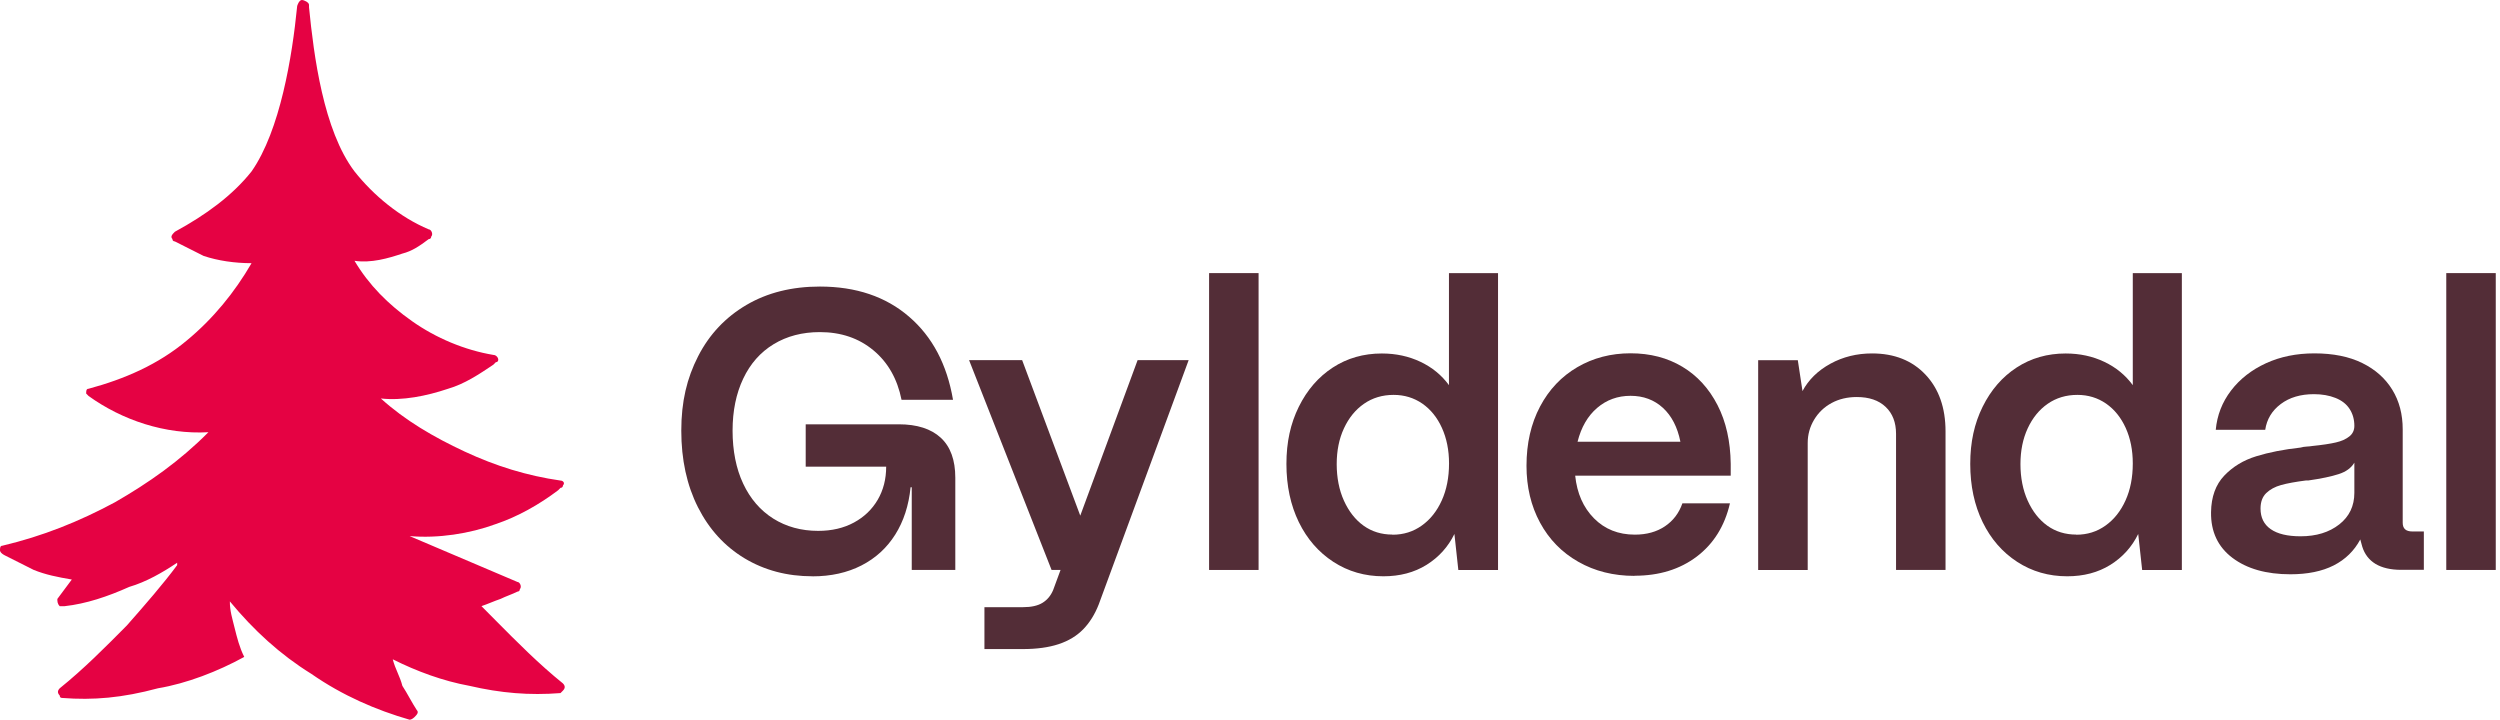
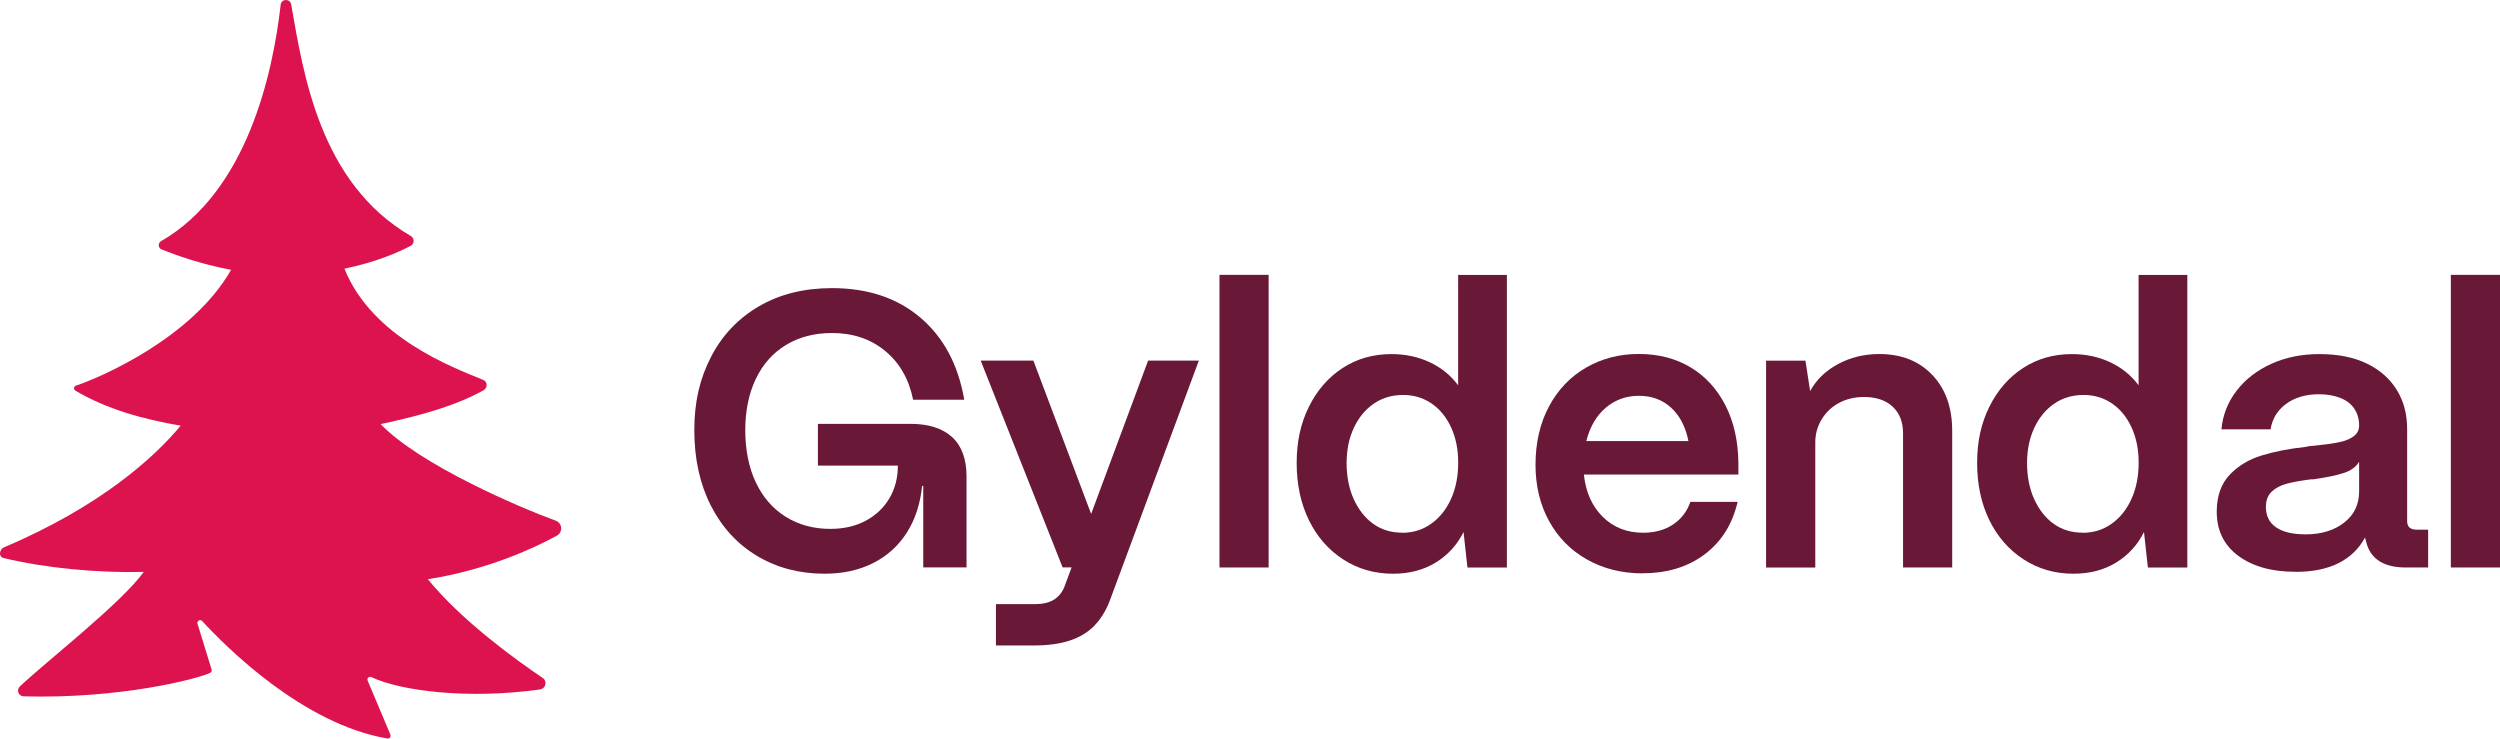
- <svg xmlns="http://www.w3.org/2000/svg" width="132" height="38" viewBox="0 0 132 38" fill="none">
-   <path d="M42.898 30.428C41.558 30.428 40.362 30.11 39.309 29.477C38.259 28.843 37.439 27.943 36.852 26.782C36.265 25.618 35.972 24.271 35.972 22.738C35.972 21.204 36.268 19.966 36.862 18.809C37.455 17.651 38.307 16.751 39.411 16.102C40.518 15.452 41.81 15.13 43.29 15.13C45.198 15.13 46.768 15.661 47.996 16.719C49.228 17.777 50 19.239 50.319 21.108H47.601C47.38 20.008 46.886 19.137 46.117 18.497C45.348 17.857 44.407 17.535 43.287 17.535C42.362 17.535 41.548 17.748 40.85 18.172C40.151 18.596 39.615 19.204 39.242 19.992C38.868 20.779 38.68 21.696 38.68 22.741C38.68 23.786 38.865 24.747 39.242 25.541C39.615 26.335 40.145 26.949 40.827 27.38C41.513 27.811 42.304 28.03 43.201 28.03C43.919 28.03 44.551 27.882 45.09 27.589C45.629 27.297 46.047 26.895 46.344 26.387C46.64 25.879 46.79 25.297 46.79 24.641H42.541V22.403H47.454C48.42 22.403 49.161 22.641 49.674 23.114C50.185 23.586 50.44 24.291 50.44 25.226V30.094H48.14V25.728H48.079C47.983 26.689 47.712 27.522 47.269 28.226C46.825 28.93 46.232 29.473 45.485 29.856C44.739 30.238 43.874 30.431 42.895 30.431L42.898 30.428Z" fill="#532D37" />
-   <path d="M51.978 34.274V32.059H54.01C54.454 32.059 54.798 31.982 55.047 31.827C55.296 31.673 55.481 31.451 55.605 31.158L55.998 30.091H55.522L51.167 19.015H53.969L57.038 27.226L60.066 19.015H62.761L58.014 31.911C57.807 32.441 57.532 32.879 57.194 33.226C56.856 33.573 56.422 33.837 55.899 34.01C55.372 34.184 54.744 34.271 54.01 34.271H51.978V34.274Z" fill="#532D37" />
-   <path d="M63.84 30.094V14.42H66.453V30.094H63.84Z" fill="#532D37" />
-   <path d="M73.047 30.428C72.064 30.428 71.184 30.174 70.402 29.666C69.621 29.158 69.011 28.457 68.577 27.567C68.144 26.676 67.923 25.651 67.923 24.496C67.923 23.342 68.14 22.362 68.577 21.477C69.014 20.593 69.611 19.902 70.37 19.407C71.13 18.912 71.994 18.664 72.961 18.664C73.708 18.664 74.387 18.812 75.003 19.105C75.619 19.397 76.12 19.809 76.505 20.336V14.423H79.096V30.097H77L76.793 28.194C76.461 28.875 75.97 29.419 75.322 29.824C74.671 30.229 73.912 30.428 73.041 30.428H73.047ZM73.526 28.233C74.106 28.233 74.62 28.072 75.07 27.75C75.52 27.429 75.871 26.988 76.126 26.422C76.381 25.857 76.509 25.207 76.509 24.468C76.509 23.77 76.384 23.149 76.135 22.596C75.887 22.047 75.542 21.619 75.099 21.31C74.655 21.005 74.151 20.85 73.583 20.85C72.99 20.85 72.466 21.008 72.017 21.32C71.567 21.632 71.216 22.066 70.961 22.616C70.705 23.165 70.578 23.796 70.578 24.506C70.578 25.217 70.705 25.876 70.961 26.438C71.216 27.001 71.56 27.442 71.998 27.757C72.435 28.069 72.942 28.226 73.522 28.226L73.526 28.233Z" fill="#532D37" />
-   <path d="M86.3 30.406C85.193 30.406 84.204 30.158 83.336 29.663C82.465 29.168 81.792 28.48 81.313 27.593C80.835 26.708 80.599 25.709 80.599 24.593C80.599 23.41 80.838 22.368 81.313 21.468C81.789 20.567 82.446 19.876 83.282 19.387C84.118 18.899 85.056 18.654 86.093 18.654C87.129 18.654 88.042 18.892 88.83 19.365C89.618 19.838 90.237 20.516 90.687 21.394C91.137 22.271 91.366 23.303 91.382 24.487V25.114H83.17C83.266 26.046 83.598 26.798 84.166 27.371C84.734 27.943 85.451 28.229 86.322 28.229C86.945 28.229 87.474 28.081 87.908 27.789C88.345 27.496 88.651 27.091 88.83 26.577H91.341C91.063 27.776 90.479 28.711 89.589 29.387C88.696 30.062 87.602 30.399 86.303 30.399L86.3 30.406ZM88.725 23.323C88.572 22.558 88.265 21.96 87.803 21.535C87.34 21.111 86.769 20.899 86.093 20.899C85.416 20.899 84.829 21.111 84.332 21.535C83.834 21.96 83.489 22.554 83.295 23.323H88.728H88.725Z" fill="#532D37" />
-   <path d="M92.831 30.094V19.018H94.924L95.172 20.648C95.492 20.05 95.983 19.567 96.647 19.204C97.31 18.841 98.044 18.661 98.845 18.661C100.019 18.661 100.96 19.034 101.665 19.78C102.37 20.526 102.724 21.526 102.724 22.779V30.094H100.111V22.905C100.111 22.307 99.929 21.831 99.562 21.484C99.196 21.136 98.688 20.963 98.037 20.963C97.54 20.963 97.096 21.069 96.71 21.278C96.324 21.487 96.015 21.779 95.788 22.156C95.562 22.532 95.447 22.943 95.447 23.387V30.097H92.834L92.831 30.094Z" fill="#532D37" />
-   <path d="M109.153 30.428C108.17 30.428 107.29 30.174 106.508 29.666C105.726 29.158 105.117 28.457 104.683 27.567C104.249 26.676 104.029 25.651 104.029 24.496C104.029 23.342 104.246 22.362 104.683 21.477C105.12 20.593 105.717 19.902 106.476 19.407C107.235 18.912 108.1 18.664 109.067 18.664C109.813 18.664 110.493 18.812 111.108 19.105C111.724 19.397 112.225 19.809 112.611 20.336V14.423H115.202V30.097H113.106L112.898 28.194C112.566 28.875 112.075 29.419 111.428 29.824C110.777 30.229 110.017 30.428 109.146 30.428H109.153ZM109.628 28.233C110.209 28.233 110.722 28.072 111.172 27.75C111.622 27.429 111.973 26.988 112.228 26.422C112.484 25.857 112.611 25.207 112.611 24.468C112.611 23.77 112.487 23.149 112.238 22.596C111.989 22.047 111.644 21.619 111.201 21.31C110.758 21.005 110.253 20.85 109.686 20.85C109.092 20.85 108.569 21.008 108.119 21.32C107.669 21.632 107.318 22.066 107.063 22.616C106.808 23.165 106.68 23.796 106.68 24.506C106.68 25.217 106.808 25.876 107.063 26.438C107.318 27.001 107.663 27.442 108.1 27.757C108.537 28.069 109.044 28.226 109.625 28.226L109.628 28.233Z" fill="#532D37" />
-   <path d="M120.932 30.322C119.659 30.322 118.641 30.033 117.872 29.454C117.106 28.875 116.727 28.072 116.743 27.04C116.755 26.233 116.988 25.59 117.438 25.117C117.888 24.644 118.45 24.3 119.129 24.091C119.805 23.882 120.587 23.728 121.474 23.631C121.57 23.602 121.675 23.586 121.784 23.58C121.895 23.574 121.997 23.564 122.093 23.548C122.632 23.493 123.047 23.429 123.337 23.361C123.628 23.294 123.864 23.188 124.042 23.046C124.221 22.908 124.31 22.718 124.31 22.484C124.31 22.149 124.227 21.854 124.061 21.596C123.896 21.339 123.647 21.143 123.315 21.011C122.983 20.879 122.603 20.812 122.176 20.812C121.471 20.812 120.887 20.985 120.424 21.333C119.962 21.68 119.687 22.133 119.604 22.693H116.992C117.062 21.927 117.33 21.236 117.799 20.622C118.268 20.008 118.883 19.529 119.646 19.178C120.405 18.831 121.257 18.658 122.198 18.658C123.194 18.658 124.036 18.828 124.728 19.169C125.421 19.51 125.947 19.982 126.314 20.58C126.681 21.178 126.863 21.876 126.863 22.67V27.602C126.863 27.756 126.904 27.869 126.987 27.946C127.07 28.023 127.201 28.062 127.379 28.062H127.979V30.087H126.776C126.225 30.087 125.775 29.981 125.43 29.776C125.086 29.567 124.849 29.261 124.725 28.856C124.712 28.801 124.693 28.737 124.674 28.67C124.655 28.599 124.636 28.538 124.623 28.483C124.304 29.081 123.838 29.538 123.222 29.853C122.607 30.165 121.844 30.322 120.932 30.322ZM121.471 28.316C122.3 28.316 122.98 28.107 123.513 27.689C124.046 27.271 124.31 26.715 124.31 26.017V24.429C124.144 24.709 123.867 24.911 123.481 25.033C123.095 25.159 122.562 25.271 121.886 25.368H121.761C121.209 25.438 120.769 25.519 120.444 25.609C120.118 25.699 119.857 25.843 119.656 26.036C119.455 26.233 119.356 26.503 119.356 26.853C119.356 27.326 119.534 27.689 119.895 27.94C120.255 28.191 120.779 28.316 121.471 28.316Z" fill="#532D37" />
-   <path d="M129.163 30.094V14.42H131.776V30.094H129.163Z" fill="#532D37" />
-   <path d="M3.793 30.599C3.034 30.47 2.402 30.345 1.771 30.087C1.263 29.834 0.759 29.576 0.252 29.322C0 29.194 0 29.068 0 29.068C0 28.94 0 28.814 0.128 28.814H0.124C2.275 28.303 4.173 27.538 6.071 26.519C7.842 25.499 9.488 24.352 11.004 22.821C8.726 22.95 6.451 22.185 4.677 20.908L4.55 20.78C4.55 20.651 4.55 20.526 4.677 20.526C6.575 20.014 8.346 19.249 9.865 17.976C11.256 16.828 12.395 15.426 13.282 13.896C12.395 13.896 11.511 13.767 10.752 13.513C10.244 13.259 9.74 13.002 9.233 12.748C9.233 12.748 9.105 12.748 9.105 12.62C8.978 12.491 9.105 12.366 9.233 12.237C10.876 11.343 12.27 10.324 13.282 9.051C14.8 6.884 15.432 2.932 15.684 0.383C15.684 0.254 15.812 0 15.936 0C16.06 0 16.316 0.129 16.316 0.254V0.383C16.568 2.932 17.075 6.884 18.718 9.051C19.729 10.327 21.12 11.472 22.639 12.111C22.767 12.111 22.891 12.366 22.767 12.494C22.767 12.494 22.767 12.623 22.639 12.623C22.132 13.005 21.752 13.259 21.248 13.388C20.489 13.642 19.605 13.899 18.718 13.771C19.477 15.047 20.489 16.066 21.755 16.957C23.022 17.851 24.537 18.487 26.056 18.741C26.183 18.741 26.308 18.87 26.308 18.995C26.308 18.995 26.308 19.124 26.18 19.124L26.053 19.252C25.293 19.764 24.534 20.272 23.65 20.529C22.511 20.911 21.248 21.165 20.109 21.04C21.376 22.188 22.891 23.078 24.537 23.844C26.18 24.609 27.827 25.12 29.597 25.374C29.725 25.374 29.849 25.503 29.725 25.628C29.725 25.628 29.725 25.757 29.597 25.757L29.47 25.885C28.458 26.651 27.319 27.287 26.18 27.67C24.789 28.181 23.143 28.435 21.628 28.306L27.319 30.727C27.447 30.727 27.571 30.981 27.447 31.11C27.447 31.238 27.319 31.238 27.319 31.238C27.067 31.367 26.688 31.492 26.432 31.621C26.053 31.75 25.801 31.875 25.421 32.004L26.18 32.769C27.319 33.917 28.458 35.065 29.722 36.084C29.849 36.212 29.849 36.338 29.722 36.466L29.594 36.595C27.951 36.724 26.432 36.595 24.786 36.212C23.395 35.958 22.004 35.447 20.738 34.811C20.865 35.322 21.117 35.704 21.245 36.212C21.497 36.595 21.752 37.106 22.004 37.489C22.132 37.617 22.004 37.743 21.877 37.871C21.877 37.871 21.749 38 21.625 38C19.854 37.489 18.083 36.724 16.437 35.579C14.794 34.56 13.4 33.283 12.136 31.753C12.136 32.264 12.264 32.647 12.388 33.155C12.516 33.666 12.64 34.174 12.896 34.685C11.505 35.45 9.858 36.087 8.343 36.341C6.445 36.852 4.926 36.978 3.283 36.852C3.198 36.852 3.155 36.809 3.155 36.724C3.028 36.595 3.028 36.47 3.155 36.341C4.422 35.322 5.558 34.174 6.697 33.026C7.708 31.878 8.595 30.859 9.354 29.84V29.711C8.595 30.223 7.711 30.73 6.824 30.988C5.685 31.499 4.546 31.881 3.407 32.007H3.155C3.028 31.878 3.028 31.753 3.028 31.624L3.787 30.605L3.793 30.599Z" fill="#E50243" />
+ <svg xmlns="http://www.w3.org/2000/svg" id="b" data-name="Layer 2" viewBox="0 0 416.49 123.03">
+   <g id="c" data-name="Foreground">
+     <g>
+       <g>
+         <path d="M137.38,95.58c-4.2,0-7.95-.99-11.25-2.96-3.29-1.97-5.86-4.77-7.7-8.38-1.84-3.62-2.76-7.81-2.76-12.58s.93-8.62,2.79-12.22c1.86-3.6,4.53-6.4,7.99-8.42,3.47-2.02,7.52-3.02,12.16-3.02,5.98,0,10.9,1.65,14.75,4.94,3.86,3.29,6.28,7.84,7.28,13.65h-8.52c-.69-3.42-2.24-6.13-4.65-8.12-2.41-1.99-5.36-2.99-8.87-2.99-2.9,0-5.45.66-7.64,1.98-2.19,1.32-3.87,3.21-5.04,5.65-1.17,2.45-1.76,5.3-1.76,8.55s.58,6.24,1.76,8.71c1.17,2.47,2.83,4.38,4.97,5.72,2.15,1.34,4.63,2.02,7.44,2.02,2.25,0,4.23-.46,5.92-1.37s3-2.16,3.93-3.74c.93-1.58,1.4-3.39,1.4-5.43h-13.32v-6.96h15.4c3.03,0,5.35.74,6.96,2.21,1.6,1.47,2.4,3.66,2.4,6.57v15.14h-7.21v-13.58h-.19c-.3,2.99-1.15,5.58-2.54,7.77-1.39,2.19-3.25,3.88-5.59,5.07-2.34,1.19-5.05,1.79-8.12,1.79Z" fill="#691837" stroke-width="0" />
+         <path d="M165.92,107.54v-6.89h6.37c1.39,0,2.47-.24,3.25-.72.78-.48,1.36-1.17,1.75-2.08l1.23-3.32h-1.49l-13.65-34.45h8.78l9.62,25.54,9.49-25.54h8.45l-14.88,40.11c-.65,1.65-1.51,3.01-2.57,4.09-1.06,1.08-2.42,1.9-4.06,2.44-1.65.54-3.62.81-5.92.81h-6.37Z" fill="#691837" stroke-width="0" />
+         <path d="M203.16,94.54v-48.75h8.19v48.75h-8.19Z" fill="#691837" stroke-width="0" />
+         <path d="M232.08,95.58c-3.08,0-5.84-.79-8.29-2.37-2.45-1.58-4.36-3.76-5.72-6.53-1.36-2.77-2.05-5.96-2.05-9.55s.68-6.64,2.05-9.39c1.37-2.75,3.24-4.9,5.62-6.44,2.38-1.54,5.09-2.31,8.12-2.31,2.34,0,4.47.46,6.4,1.37,1.93.91,3.5,2.19,4.71,3.83v-18.39h8.12v48.75h-6.57l-.65-5.92c-1.04,2.12-2.58,3.81-4.61,5.07-2.04,1.26-4.42,1.88-7.15,1.88ZM233.58,88.76c1.82,0,3.43-.5,4.84-1.5,1.41-1,2.51-2.37,3.31-4.13s1.2-3.78,1.2-6.08c0-2.17-.39-4.1-1.17-5.82-.78-1.71-1.86-3.04-3.25-4-1.39-.95-2.97-1.43-4.75-1.43-1.86,0-3.5.49-4.91,1.46s-2.51,2.32-3.31,4.03c-.8,1.71-1.2,3.67-1.2,5.88s.4,4.26,1.2,6.01c.8,1.75,1.88,3.12,3.25,4.1,1.37.97,2.96,1.46,4.78,1.46Z" fill="#691837" stroke-width="0" />
+         <path d="M273.68,95.52c-3.47,0-6.57-.77-9.29-2.31-2.73-1.54-4.84-3.68-6.34-6.44-1.5-2.75-2.24-5.86-2.24-9.33,0-3.68.75-6.92,2.24-9.72s3.55-4.95,6.17-6.47c2.62-1.52,5.56-2.28,8.81-2.28s6.11.74,8.58,2.21c2.47,1.47,4.41,3.58,5.82,6.31,1.41,2.73,2.13,5.94,2.18,9.62v1.95h-25.74c.3,2.9,1.34,5.24,3.12,7.02,1.78,1.78,4.03,2.67,6.76,2.67,1.95,0,3.61-.46,4.97-1.37,1.37-.91,2.33-2.17,2.89-3.77h7.87c-.87,3.73-2.7,6.64-5.49,8.74-2.8,2.1-6.23,3.15-10.3,3.15ZM281.29,73.48c-.48-2.38-1.44-4.24-2.89-5.56-1.45-1.32-3.24-1.98-5.36-1.98s-3.96.66-5.52,1.98c-1.56,1.32-2.64,3.17-3.25,5.56h17.03Z" fill="#691837" stroke-width="0" />
+         <path d="M294.22,94.54v-34.45h6.56l.78,5.07c1-1.86,2.54-3.36,4.62-4.49,2.08-1.13,4.38-1.69,6.89-1.69,3.68,0,6.63,1.16,8.84,3.48,2.21,2.32,3.32,5.43,3.32,9.33v22.75h-8.19v-22.36c0-1.86-.57-3.34-1.72-4.42-1.15-1.08-2.74-1.62-4.78-1.62-1.56,0-2.95.33-4.16.98-1.21.65-2.18,1.56-2.89,2.73s-1.07,2.45-1.07,3.83v20.87h-8.19Z" fill="#691837" stroke-width="0" />
+         <path d="M345.44,95.58c-3.08,0-5.84-.79-8.29-2.37-2.45-1.58-4.36-3.76-5.72-6.53-1.36-2.77-2.05-5.96-2.05-9.55s.68-6.64,2.05-9.39c1.37-2.75,3.24-4.9,5.62-6.44,2.38-1.54,5.09-2.31,8.12-2.31,2.34,0,4.47.46,6.4,1.37,1.93.91,3.5,2.19,4.71,3.83v-18.39h8.12v48.75h-6.57l-.65-5.92c-1.04,2.12-2.58,3.81-4.61,5.07-2.04,1.26-4.42,1.88-7.15,1.88ZM346.94,88.76c1.82,0,3.43-.5,4.84-1.5,1.41-1,2.51-2.37,3.31-4.13s1.2-3.78,1.2-6.08c0-2.17-.39-4.1-1.17-5.82-.78-1.71-1.86-3.04-3.25-4-1.39-.95-2.97-1.43-4.75-1.43-1.86,0-3.5.49-4.91,1.46s-2.51,2.32-3.31,4.03c-.8,1.71-1.2,3.67-1.2,5.88s.4,4.26,1.2,6.01c.8,1.75,1.88,3.12,3.25,4.1,1.37.97,2.96,1.46,4.78,1.46Z" fill="#691837" stroke-width="0" />
+         <path d="M382.43,95.26c-3.99,0-7.18-.9-9.59-2.7-2.4-1.8-3.59-4.3-3.54-7.51.04-2.51.77-4.51,2.18-5.98,1.41-1.47,3.17-2.54,5.3-3.19,2.12-.65,4.57-1.13,7.35-1.43.3-.09.63-.14.97-.16.35-.02.67-.05.97-.1,1.69-.17,2.99-.37,3.9-.58s1.65-.54,2.21-.98c.56-.43.84-1.02.84-1.75,0-1.04-.26-1.96-.78-2.76-.52-.8-1.3-1.41-2.34-1.82s-2.23-.62-3.57-.62c-2.21,0-4.04.54-5.49,1.62-1.45,1.08-2.31,2.49-2.57,4.23h-8.19c.22-2.38,1.06-4.53,2.53-6.44,1.47-1.91,3.4-3.4,5.79-4.48,2.38-1.08,5.05-1.62,8-1.62,3.12,0,5.76.53,7.93,1.59,2.17,1.06,3.82,2.52,4.97,4.39,1.15,1.86,1.72,4.03,1.72,6.5v15.34c0,.48.13.83.39,1.07.26.24.67.36,1.23.36h1.88v6.3h-3.77c-1.73,0-3.14-.33-4.22-.97-1.08-.65-1.82-1.6-2.21-2.86-.04-.17-.1-.37-.16-.58-.06-.22-.12-.41-.16-.58-1,1.86-2.46,3.28-4.39,4.26-1.93.97-4.32,1.46-7.18,1.46ZM384.12,89.02c2.6,0,4.73-.65,6.4-1.95,1.67-1.3,2.5-3.03,2.5-5.2v-4.94c-.52.87-1.39,1.5-2.6,1.88-1.21.39-2.88.74-5,1.04h-.39c-1.73.22-3.11.47-4.13.75-1.02.28-1.84.73-2.47,1.33-.63.61-.94,1.45-.94,2.54,0,1.47.56,2.6,1.69,3.38,1.13.78,2.77,1.17,4.94,1.17Z" fill="#691837" stroke-width="0" />
+         <path d="M408.3,94.54v-48.75h8.19v48.75h-8.19Z" fill="#691837" stroke-width="0" />
+       </g>
+       <path d="M92.58,86.74c-5.87-2.13-22.57-9.25-29.17-16.08,7.35-1.6,12.44-3.08,17.12-5.62.73-.4.74-1.43-.03-1.75-5.12-2.11-18.5-7.04-23.12-18.53,5.31-1.08,9.08-2.78,11.03-3.8.66-.35.67-1.28.02-1.65C53.24,30.46,50.53,12.24,48.51.73c-.18-1-1.63-.96-1.75.05-1.31,11.56-5.63,31.15-19.93,39.4-.55.32-.5,1.13.09,1.37,2.14.87,6.4,2.43,11.58,3.4-6.43,11.31-21.63,17.88-25.85,19.3-.37.13-.43.63-.09.83,5.14,3.06,11.31,4.78,17.54,5.83-4.41,5.33-13.42,13.48-29.44,20.28-.8.34-.93,1.57-.09,1.77,6.86,1.66,15.41,2.5,23.38,2.32-3.86,5.32-16.09,14.77-20.64,19.08-.63.59-.25,1.63.66,1.65,15.99.43,28.81-2.87,31.04-3.91.2-.09.31-.32.25-.53l-2.36-7.68c-.12-.46.46-.78.78-.43,3.91,4.27,16.8,17.2,30.86,19.57.36.06.64-.3.5-.64l-3.79-9c-.16-.38.23-.77.61-.59,4.83,2.3,16.1,3.75,28.1,2.06.96-.14,1.26-1.37.45-1.92-4.24-2.86-13.45-9.46-19.13-16.44,10.06-1.6,17.74-5.21,21.5-7.27,1.03-.57.91-2.08-.19-2.48Z" fill="#dc134f" stroke-width="0" />
+     </g>
+   </g>
</svg>
